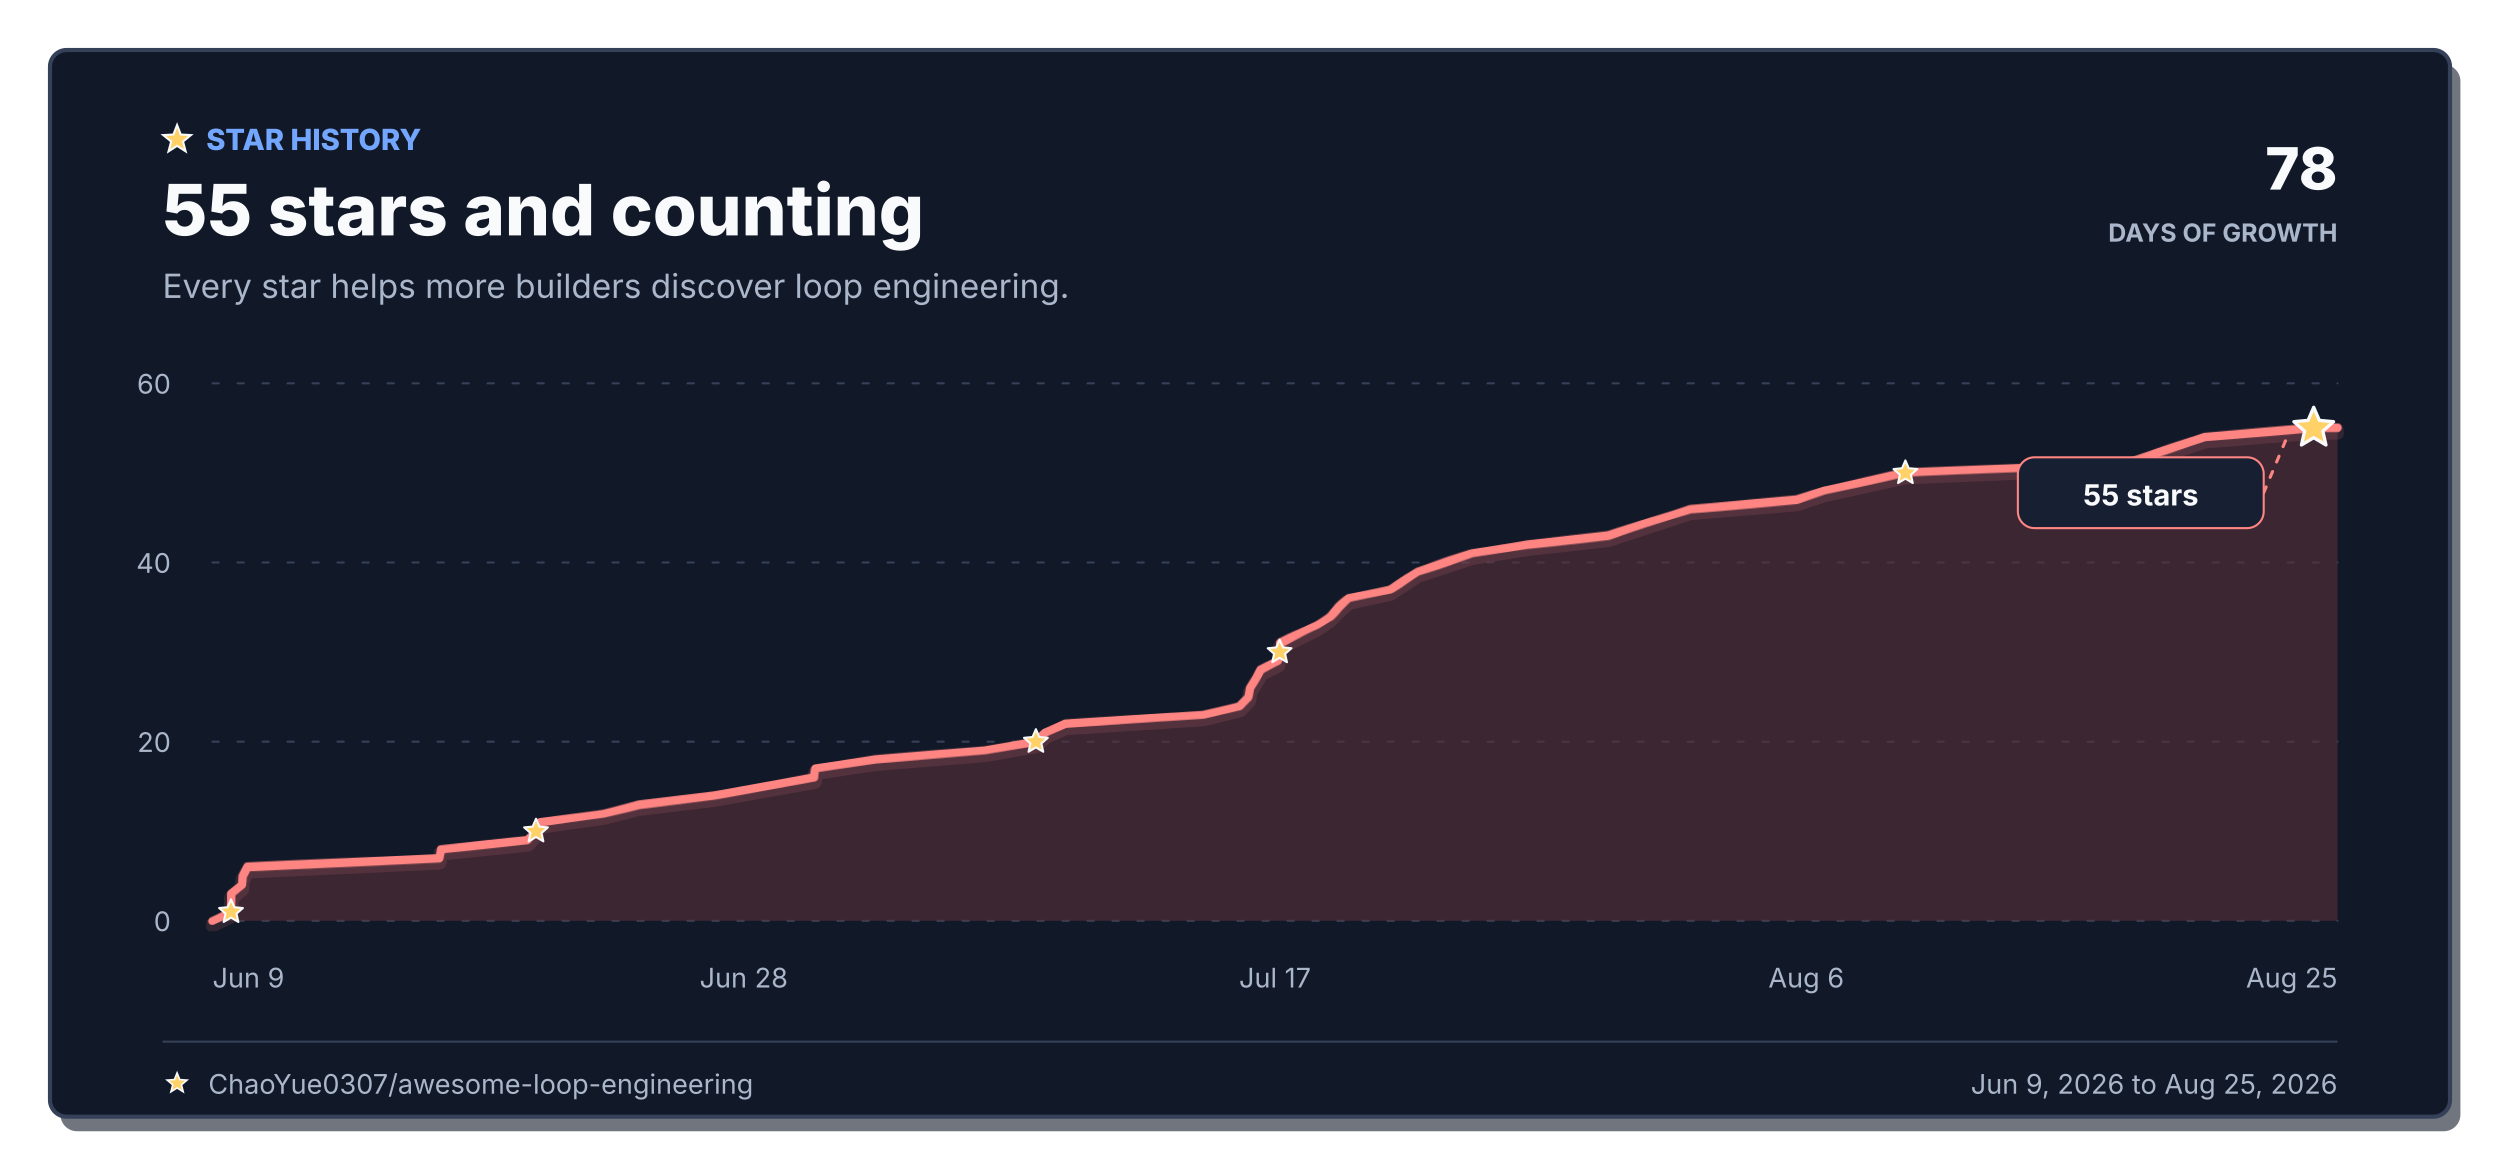
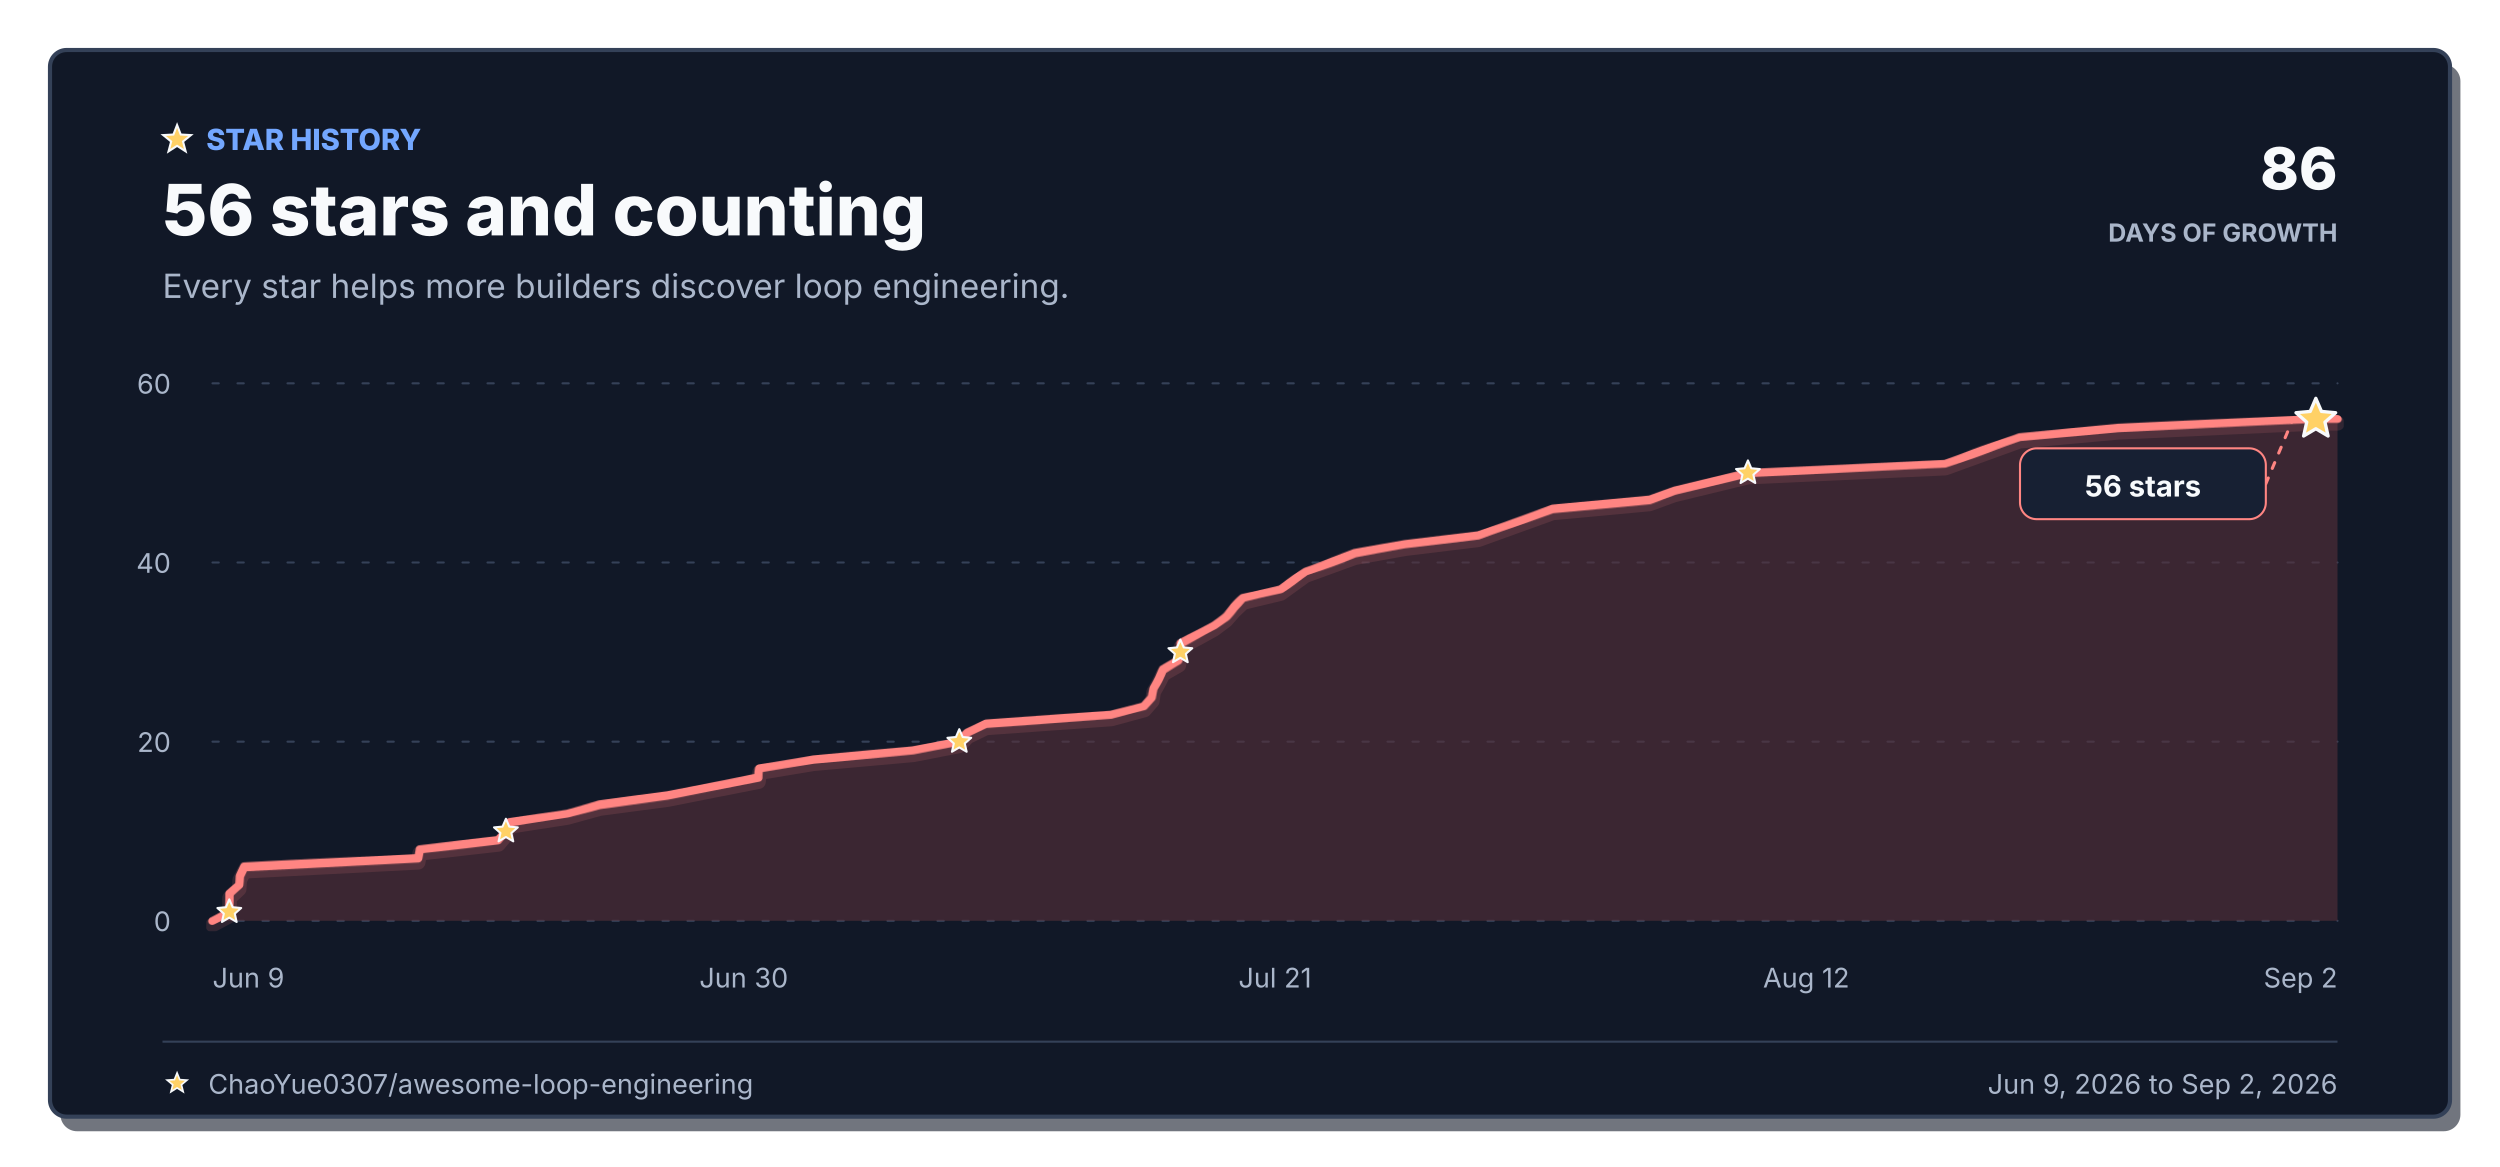
<svg xmlns="http://www.w3.org/2000/svg" width="1200" height="560" viewBox="0 0 1200 560" role="img" aria-labelledby="title desc">
  <style>
    text { font-family: ui-rounded, 'SF Pro Rounded', 'Nunito Sans', -apple-system, BlinkMacSystemFont, 'Segoe UI', sans-serif; letter-spacing: 0; }
  </style>
  <defs>
    <filter id="rough-line" x="-3%" y="-6%" width="106%" height="112%">
      <feTurbulence type="fractalNoise" baseFrequency="0.008 0.12" numOctaves="1" seed="17" result="noise" />
      <feDisplacementMap in="SourceGraphic" in2="noise" scale="1.2" xChannelSelector="R" yChannelSelector="G" />
    </filter>
    <clipPath id="plot-clip">
      <rect x="99" y="179" width="1026" height="268" />
    </clipPath>
  </defs>
  <rect x="29" y="31" width="1152" height="512" rx="8" fill="#0B1220" opacity="0.58" />
  <rect x="24" y="24" width="1152" height="512" rx="8" fill="#111827" stroke="#344158" stroke-width="2" />
  <path d="M 85 60 L 86.76 64.57 L 91.66 64.84 L 87.85 67.93 L 89.11 72.66 L 85 70 L 80.89 72.66 L 82.15 67.93 L 78.34 64.84 L 83.24 64.57 Z" fill="#FFD166" stroke="#F8FAFC" stroke-width="1" />
  <text x="99" y="72" fill="#73A7FF" font-size="14" font-weight="800">STAR HISTORY</text>
-   <text x="78" y="113" fill="#F8FAFC" font-size="34" font-weight="760">55 stars and counting</text>
+   <text x="78" y="113" fill="#F8FAFC" font-size="34" font-weight="760">56 stars and counting</text>
  <text x="78" y="143" fill="#AAB6CA" font-size="16">Every star helps more builders discover loop engineering.</text>
-   <text x="1122" y="91" fill="#F8FAFC" font-size="28" font-weight="760" text-anchor="end">78</text>
+   <text x="1122" y="91" fill="#F8FAFC" font-size="28" font-weight="760" text-anchor="end">86</text>
  <text x="1122" y="116" fill="#AAB6CA" font-size="12" font-weight="750" text-anchor="end">DAYS OF GROWTH</text>
  <line x1="102" y1="442" x2="1122" y2="442" stroke="#354158" stroke-width="1" stroke-dasharray="3 9" stroke-linecap="round" />
  <text x="82" y="446.94" fill="#AAB6CA" font-size="13" text-anchor="end">0</text>
  <line x1="102" y1="356" x2="1122" y2="356" stroke="#354158" stroke-width="1" stroke-dasharray="3 9" stroke-linecap="round" />
  <text x="82" y="360.94" fill="#AAB6CA" font-size="13" text-anchor="end">20</text>
  <line x1="102" y1="270" x2="1122" y2="270" stroke="#354158" stroke-width="1" stroke-dasharray="3 9" stroke-linecap="round" />
  <text x="82" y="274.94" fill="#AAB6CA" font-size="13" text-anchor="end">40</text>
  <line x1="102" y1="184" x2="1122" y2="184" stroke="#354158" stroke-width="1" stroke-dasharray="3 9" stroke-linecap="round" />
  <text x="82" y="188.94" fill="#AAB6CA" font-size="13" text-anchor="end">60</text>
  <text x="102" y="474" fill="#AAB6CA" font-size="13" text-anchor="start">Jun 9</text>
-   <text x="357" y="474" fill="#AAB6CA" font-size="13" text-anchor="middle">Jun 28</text>
-   <text x="612" y="474" fill="#AAB6CA" font-size="13" text-anchor="middle">Jul 17</text>
-   <text x="867" y="474" fill="#AAB6CA" font-size="13" text-anchor="middle">Aug 6</text>
-   <text x="1122" y="474" fill="#AAB6CA" font-size="13" text-anchor="end">Aug 25</text>
+   <text x="357" y="474" fill="#AAB6CA" font-size="13" text-anchor="middle">Jun 30</text>
+   <text x="612" y="474" fill="#AAB6CA" font-size="13" text-anchor="middle">Jul 21</text>
+   <text x="867" y="474" fill="#AAB6CA" font-size="13" text-anchor="middle">Aug 12</text>
+   <text x="1122" y="474" fill="#AAB6CA" font-size="13" text-anchor="end">Sep 2</text>
  <g clip-path="url(#plot-clip)">
-     <path d="M 102 442 L 110.89 437.7 L 110.99 433.4 L 111.01 429.1 L 116.09 424.8 L 116.39 420.5 L 118.84 416.2 L 210.85 411.9 L 211.62 407.6 L 253.33 403.3 L 257.28 399 L 259.22 394.7 L 289.86 390.4 L 307.03 386.1 L 342.91 381.8 L 366.82 377.5 L 390.96 373.2 L 391.47 368.9 L 420.05 364.6 L 472.92 360.3 L 497.23 356 L 501.63 351.7 L 511.37 347.4 L 577.71 343.1 L 595.22 338.8 L 599.38 334.5 L 600.06 330.2 L 602.74 325.9 L 605.12 321.6 L 613.42 317.3 L 614.22 313 L 614.46 308.7 L 623.5 304.4 L 632.07 300.1 L 638.4 295.8 L 642.57 291.5 L 647.55 287.2 L 667.35 282.9 L 680.47 274.3 L 706.54 265.7 L 733.01 261.4 L 771.88 257.1 L 811.27 244.2 L 862.54 239.9 L 875.54 235.6 L 914.59 227 L 1019.04 222.7 L 1045.19 214.1 L 1058.28 209.8 L 1110.58 205.5 L 1122 205.5 V 442 H 102 Z" fill="#572F38" opacity="0.6" />
-     <path d="M 102 442 L 110.89 437.7 L 110.99 433.4 L 111.01 429.1 L 116.09 424.8 L 116.39 420.5 L 118.84 416.2 L 210.85 411.9 L 211.62 407.6 L 253.33 403.3 L 257.28 399 L 259.22 394.7 L 289.86 390.4 L 307.03 386.1 L 342.91 381.8 L 366.82 377.5 L 390.96 373.2 L 391.47 368.9 L 420.05 364.6 L 472.92 360.3 L 497.23 356 L 501.63 351.7 L 511.37 347.4 L 577.71 343.1 L 595.22 338.8 L 599.38 334.5 L 600.06 330.2 L 602.74 325.9 L 605.12 321.6 L 613.42 317.3 L 614.22 313 L 614.46 308.7 L 623.5 304.4 L 632.07 300.1 L 638.4 295.8 L 642.57 291.5 L 647.55 287.2 L 667.35 282.9 L 680.47 274.3 L 706.54 265.7 L 733.01 261.4 L 771.88 257.1 L 811.27 244.2 L 862.54 239.9 L 875.54 235.6 L 914.59 227 L 1019.04 222.7 L 1045.19 214.1 L 1058.28 209.8 L 1110.58 205.5 L 1122 205.5" fill="none" stroke="#FF8582" stroke-width="7" stroke-linejoin="round" stroke-linecap="round" opacity="0.13" transform="translate(0 2)" />
-     <path d="M 102 442 L 110.89 437.7 L 110.99 433.4 L 111.01 429.1 L 116.09 424.8 L 116.39 420.5 L 118.84 416.2 L 210.85 411.9 L 211.62 407.6 L 253.33 403.3 L 257.28 399 L 259.22 394.7 L 289.86 390.4 L 307.03 386.1 L 342.91 381.8 L 366.82 377.5 L 390.96 373.2 L 391.47 368.9 L 420.05 364.6 L 472.92 360.3 L 497.23 356 L 501.63 351.7 L 511.37 347.4 L 577.71 343.1 L 595.22 338.8 L 599.38 334.5 L 600.06 330.2 L 602.74 325.9 L 605.12 321.6 L 613.42 317.3 L 614.22 313 L 614.46 308.7 L 623.5 304.4 L 632.07 300.1 L 638.4 295.8 L 642.57 291.5 L 647.55 287.2 L 667.35 282.9 L 680.47 274.3 L 706.54 265.7 L 733.01 261.4 L 771.88 257.1 L 811.27 244.2 L 862.54 239.9 L 875.54 235.6 L 914.59 227 L 1019.04 222.7 L 1045.19 214.1 L 1058.28 209.8 L 1110.58 205.5 L 1122 205.5" fill="none" stroke="#FF8582" stroke-width="4" stroke-linejoin="round" stroke-linecap="round" filter="url(#rough-line)" />
+     <path d="M 102 442 L 110.06 437.7 L 110.16 433.4 L 110.17 429.1 L 114.78 424.8 L 115.05 420.5 L 117.27 416.2 L 200.72 411.9 L 201.43 407.6 L 239.25 403.3 L 242.84 399 L 244.6 394.7 L 272.39 390.4 L 287.96 386.1 L 320.5 381.8 L 342.18 377.5 L 364.08 373.2 L 364.54 368.9 L 390.46 364.6 L 438.42 360.3 L 460.46 356 L 464.46 351.7 L 473.28 347.4 L 533.46 343.1 L 549.34 338.8 L 553.11 334.5 L 553.73 330.2 L 556.16 325.9 L 558.32 321.6 L 565.84 317.3 L 566.57 313 L 566.79 308.7 L 574.99 304.4 L 582.76 300.1 L 588.51 295.8 L 592.28 291.5 L 596.8 287.2 L 614.76 282.9 L 626.66 274.3 L 650.3 265.7 L 674.31 261.4 L 709.57 257.1 L 745.29 244.2 L 791.79 239.9 L 803.58 235.6 L 839 227 L 933.73 222.7 L 957.45 214.1 L 969.32 209.8 L 1016.76 205.5 L 1111.6 201.2 L 1122 201.2 V 442 H 102 Z" fill="#572F38" opacity="0.6" />
+     <path d="M 102 442 L 110.06 437.7 L 110.16 433.4 L 110.17 429.1 L 114.78 424.8 L 115.05 420.5 L 117.27 416.2 L 200.72 411.9 L 201.43 407.6 L 239.25 403.3 L 242.84 399 L 244.6 394.7 L 272.39 390.4 L 287.96 386.1 L 320.5 381.8 L 342.18 377.5 L 364.08 373.2 L 364.54 368.9 L 390.46 364.6 L 438.42 360.3 L 460.46 356 L 464.46 351.7 L 473.28 347.4 L 533.46 343.1 L 549.34 338.8 L 553.11 334.5 L 553.73 330.2 L 556.16 325.9 L 558.32 321.6 L 565.84 317.3 L 566.57 313 L 566.79 308.7 L 574.99 304.4 L 582.76 300.1 L 588.51 295.8 L 592.28 291.5 L 596.8 287.2 L 614.76 282.9 L 626.66 274.3 L 650.3 265.7 L 674.31 261.4 L 709.57 257.1 L 745.29 244.2 L 791.79 239.9 L 803.58 235.6 L 839 227 L 933.73 222.7 L 957.45 214.1 L 969.32 209.8 L 1016.76 205.5 L 1111.6 201.2 L 1122 201.2" fill="none" stroke="#FF8582" stroke-width="7" stroke-linejoin="round" stroke-linecap="round" opacity="0.13" transform="translate(0 2)" />
+     <path d="M 102 442 L 110.06 437.7 L 110.16 433.4 L 110.17 429.1 L 114.78 424.8 L 115.05 420.5 L 117.27 416.2 L 200.72 411.9 L 201.43 407.6 L 239.25 403.3 L 242.84 399 L 244.6 394.7 L 272.39 390.4 L 287.96 386.1 L 320.5 381.8 L 342.18 377.5 L 364.08 373.2 L 364.54 368.9 L 390.46 364.6 L 438.42 360.3 L 460.46 356 L 464.46 351.7 L 473.28 347.4 L 533.46 343.1 L 549.34 338.8 L 553.11 334.5 L 553.73 330.2 L 556.16 325.9 L 558.32 321.6 L 565.84 317.3 L 566.57 313 L 566.79 308.7 L 574.99 304.4 L 582.76 300.1 L 588.51 295.8 L 592.28 291.5 L 596.8 287.2 L 614.76 282.9 L 626.66 274.3 L 650.3 265.7 L 674.31 261.4 L 709.57 257.1 L 745.29 244.2 L 791.79 239.9 L 803.58 235.6 L 839 227 L 933.73 222.7 L 957.45 214.1 L 969.32 209.8 L 1016.76 205.5 L 1111.6 201.2 L 1122 201.2" fill="none" stroke="#FF8582" stroke-width="4" stroke-linejoin="round" stroke-linecap="round" filter="url(#rough-line)" />
  </g>
-   <path d="M 110.89 431.7 L 112.51 435.47 L 116.6 435.85 L 113.51 438.55 L 114.42 442.55 L 110.89 440.46 L 107.36 442.55 L 108.26 438.55 L 105.18 435.85 L 109.27 435.47 Z" fill="#FFD166" stroke="#F8FAFC" stroke-width="1" stroke-linejoin="round" />
-   <path d="M 257.28 393 L 258.9 396.77 L 262.99 397.15 L 259.91 399.85 L 260.81 403.85 L 257.28 401.76 L 253.75 403.85 L 254.66 399.85 L 251.57 397.15 L 255.66 396.77 Z" fill="#FFD166" stroke="#F8FAFC" stroke-width="1" stroke-linejoin="round" />
-   <path d="M 497.23 350 L 498.85 353.77 L 502.94 354.15 L 499.85 356.85 L 500.76 360.85 L 497.23 358.76 L 493.7 360.85 L 494.6 356.85 L 491.52 354.15 L 495.61 353.77 Z" fill="#FFD166" stroke="#F8FAFC" stroke-width="1" stroke-linejoin="round" />
-   <path d="M 614.22 307 L 615.84 310.77 L 619.92 311.15 L 616.84 313.85 L 617.75 317.85 L 614.22 315.76 L 610.69 317.85 L 611.59 313.85 L 608.51 311.15 L 612.6 310.77 Z" fill="#FFD166" stroke="#F8FAFC" stroke-width="1" stroke-linejoin="round" />
-   <path d="M 914.59 221 L 916.21 224.77 L 920.3 225.15 L 917.22 227.85 L 918.12 231.85 L 914.59 229.76 L 911.07 231.85 L 911.97 227.85 L 908.89 225.15 L 912.97 224.77 Z" fill="#FFD166" stroke="#F8FAFC" stroke-width="1" stroke-linejoin="round" />
-   <path d="M 1110.58 195.5 L 1113.28 201.78 L 1120.09 202.41 L 1114.95 206.92 L 1116.46 213.59 L 1110.58 210.1 L 1104.7 213.59 L 1106.2 206.92 L 1101.07 202.41 L 1107.88 201.78 Z" fill="#FFD166" stroke="#F8FAFC" stroke-width="1.6" stroke-linejoin="round" />
-   <path d="M 1086.58 236.5 L 1099.58 205.5" fill="none" stroke="#FF8582" stroke-width="1.5" stroke-dasharray="3 5" stroke-linecap="round" />
-   <rect x="968.58" y="219.5" width="118" height="34" rx="8" fill="#172033" stroke="#FF8582" />
-   <text x="1027.58" y="242.62" fill="#F8FAFC" font-size="14" font-weight="700" text-anchor="middle">55 stars</text>
+   <path d="M 110.06 431.7 L 111.68 435.47 L 115.77 435.85 L 112.69 438.55 L 113.59 442.55 L 110.06 440.46 L 106.54 442.55 L 107.44 438.55 L 104.36 435.85 L 108.44 435.47 Z" fill="#FFD166" stroke="#F8FAFC" stroke-width="1" stroke-linejoin="round" />
+   <path d="M 242.84 393 L 244.46 396.77 L 248.54 397.15 L 245.46 399.85 L 246.36 403.85 L 242.84 401.76 L 239.31 403.85 L 240.21 399.85 L 237.13 397.15 L 241.21 396.77 Z" fill="#FFD166" stroke="#F8FAFC" stroke-width="1" stroke-linejoin="round" />
+   <path d="M 460.46 350 L 462.09 353.77 L 466.17 354.15 L 463.09 356.85 L 463.99 360.85 L 460.46 358.76 L 456.94 360.85 L 457.84 356.85 L 454.76 354.15 L 458.84 353.77 Z" fill="#FFD166" stroke="#F8FAFC" stroke-width="1" stroke-linejoin="round" />
+   <path d="M 566.57 307 L 568.19 310.77 L 572.28 311.15 L 569.2 313.85 L 570.1 317.85 L 566.57 315.76 L 563.04 317.85 L 563.95 313.85 L 560.86 311.15 L 564.95 310.77 Z" fill="#FFD166" stroke="#F8FAFC" stroke-width="1" stroke-linejoin="round" />
+   <path d="M 839 221 L 840.62 224.77 L 844.71 225.15 L 841.63 227.85 L 842.53 231.85 L 839 229.76 L 835.48 231.85 L 836.38 227.85 L 833.3 225.15 L 837.38 224.77 Z" fill="#FFD166" stroke="#F8FAFC" stroke-width="1" stroke-linejoin="round" />
+   <path d="M 1111.6 191.2 L 1114.31 197.48 L 1121.11 198.11 L 1115.98 202.62 L 1117.48 209.29 L 1111.6 205.8 L 1105.73 209.29 L 1107.23 202.62 L 1102.09 198.11 L 1108.9 197.48 Z" fill="#FFD166" stroke="#F8FAFC" stroke-width="1.6" stroke-linejoin="round" />
+   <path d="M 1087.6 232.2 L 1100.6 201.2" fill="none" stroke="#FF8582" stroke-width="1.5" stroke-dasharray="3 5" stroke-linecap="round" />
+   <rect x="969.6" y="215.2" width="118" height="34" rx="8" fill="#172033" stroke="#FF8582" />
+   <text x="1028.6" y="238.32" fill="#F8FAFC" font-size="14" font-weight="700" text-anchor="middle">56 stars</text>
  <line x1="78" y1="500" x2="1122" y2="500" stroke="#344158" />
  <path d="M 85 515 L 86.29 518.22 L 89.76 518.45 L 87.09 520.68 L 87.94 524.05 L 85 522.2 L 82.06 524.05 L 82.91 520.68 L 80.24 518.45 L 83.71 518.22 Z" fill="#FFD166" stroke="#F8FAFC" stroke-width="0.8" />
  <text x="100" y="525" fill="#AAB6CA" font-size="13">ChaoYue0307/awesome-loop-engineering</text>
-   <text x="1122" y="525" fill="#AAB6CA" font-size="13" text-anchor="end">Jun 9, 2026 to Aug 25, 2026</text>
+   <text x="1122" y="525" fill="#AAB6CA" font-size="13" text-anchor="end">Jun 9, 2026 to Sep 2, 2026</text>
</svg>
